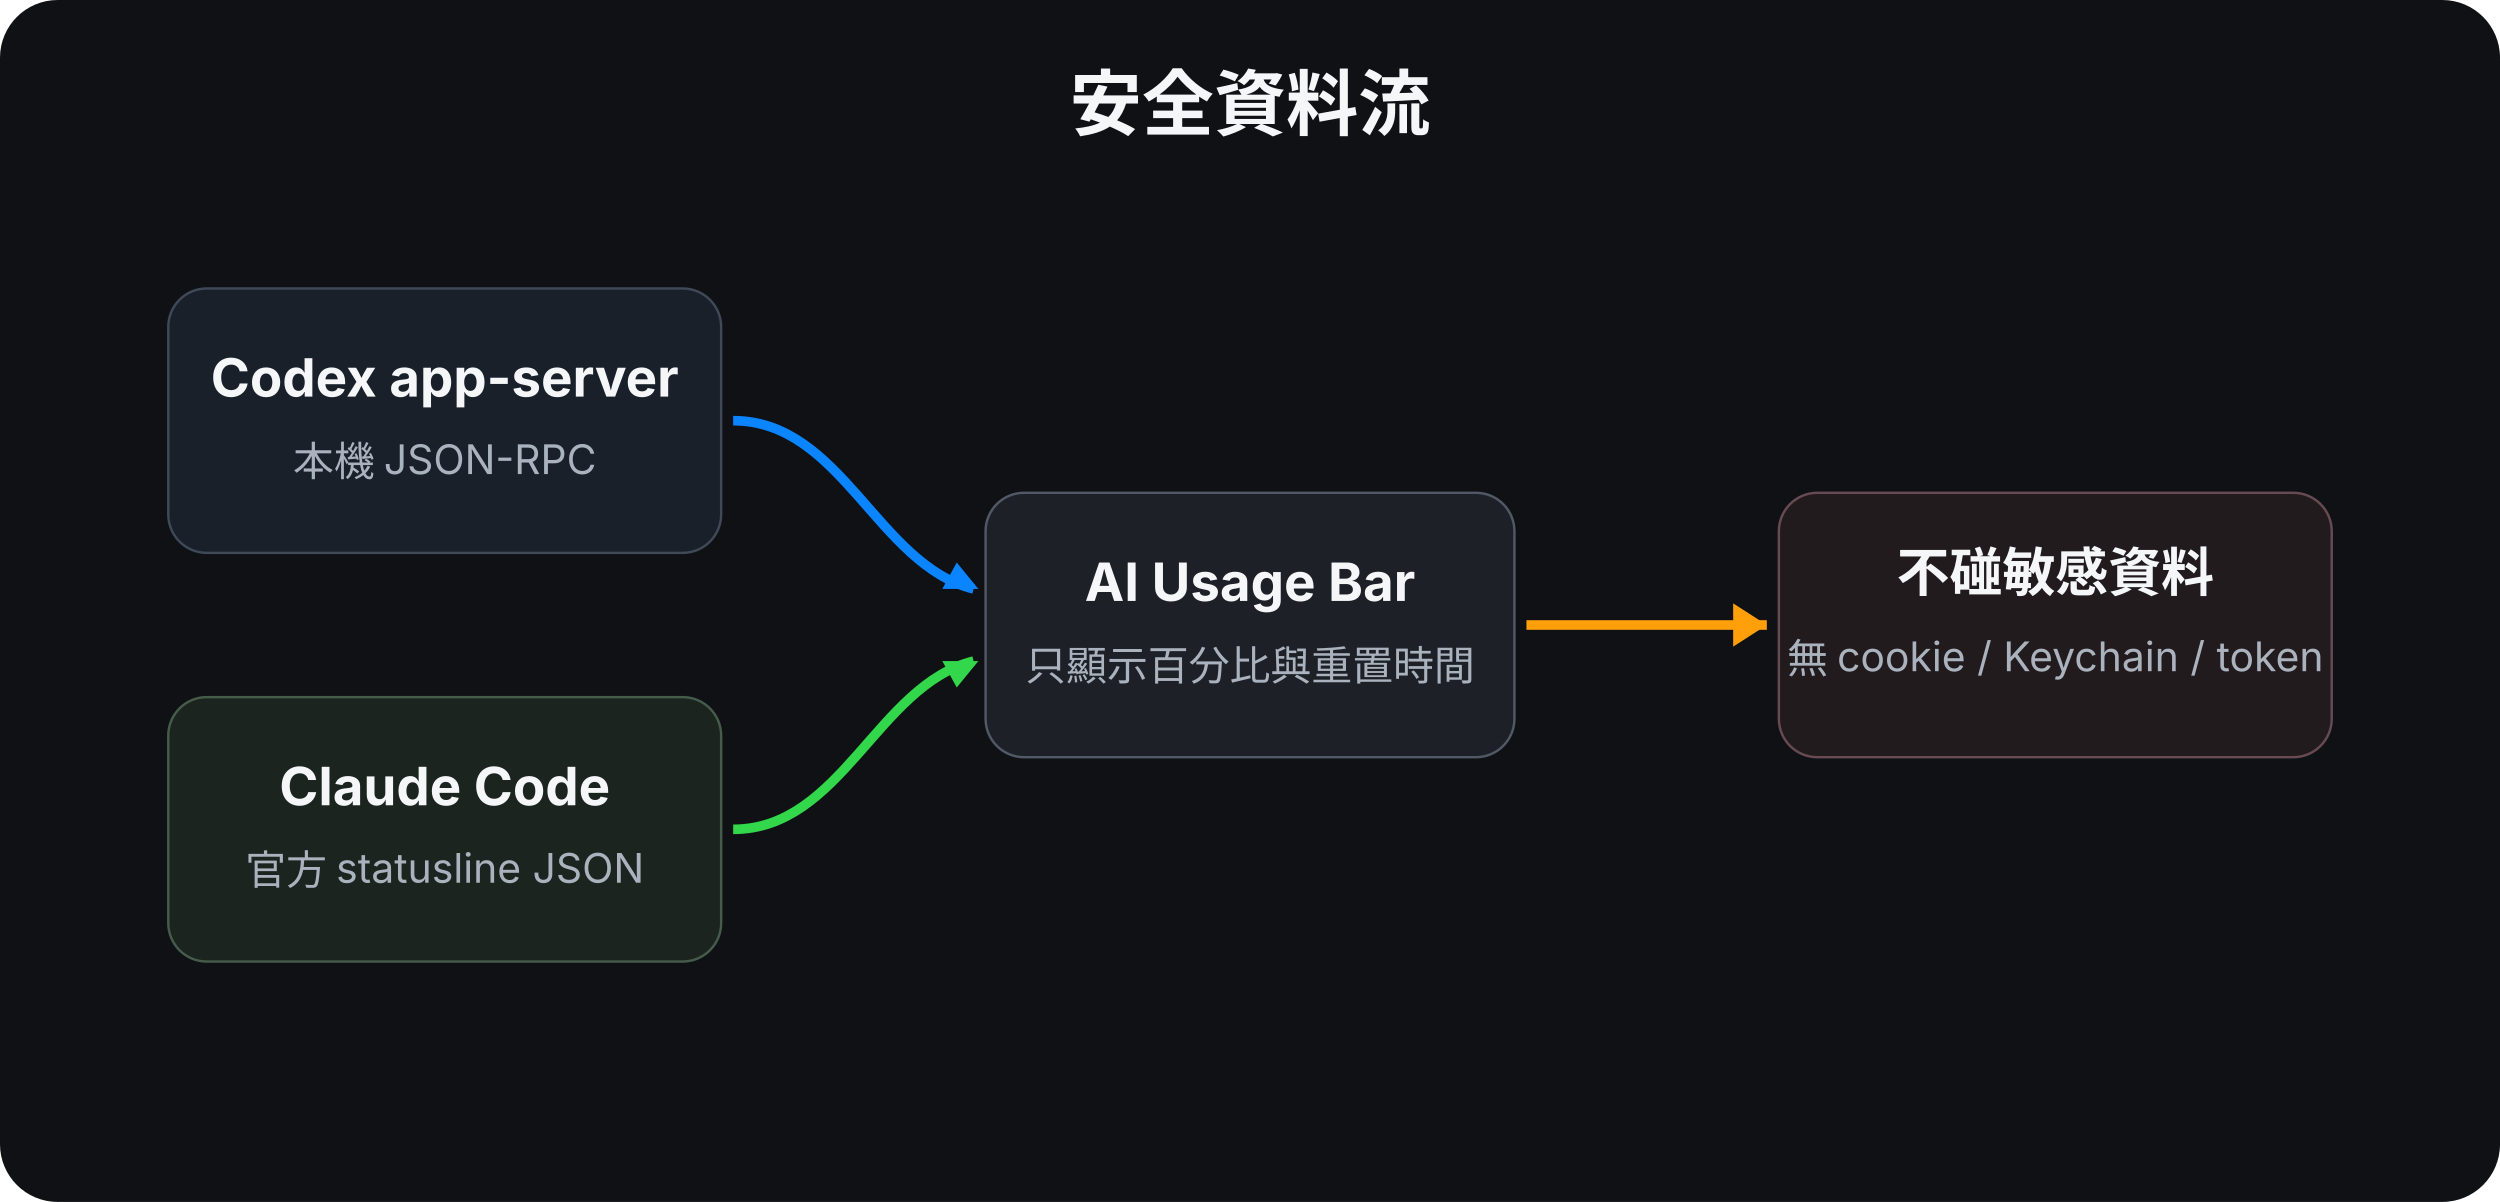
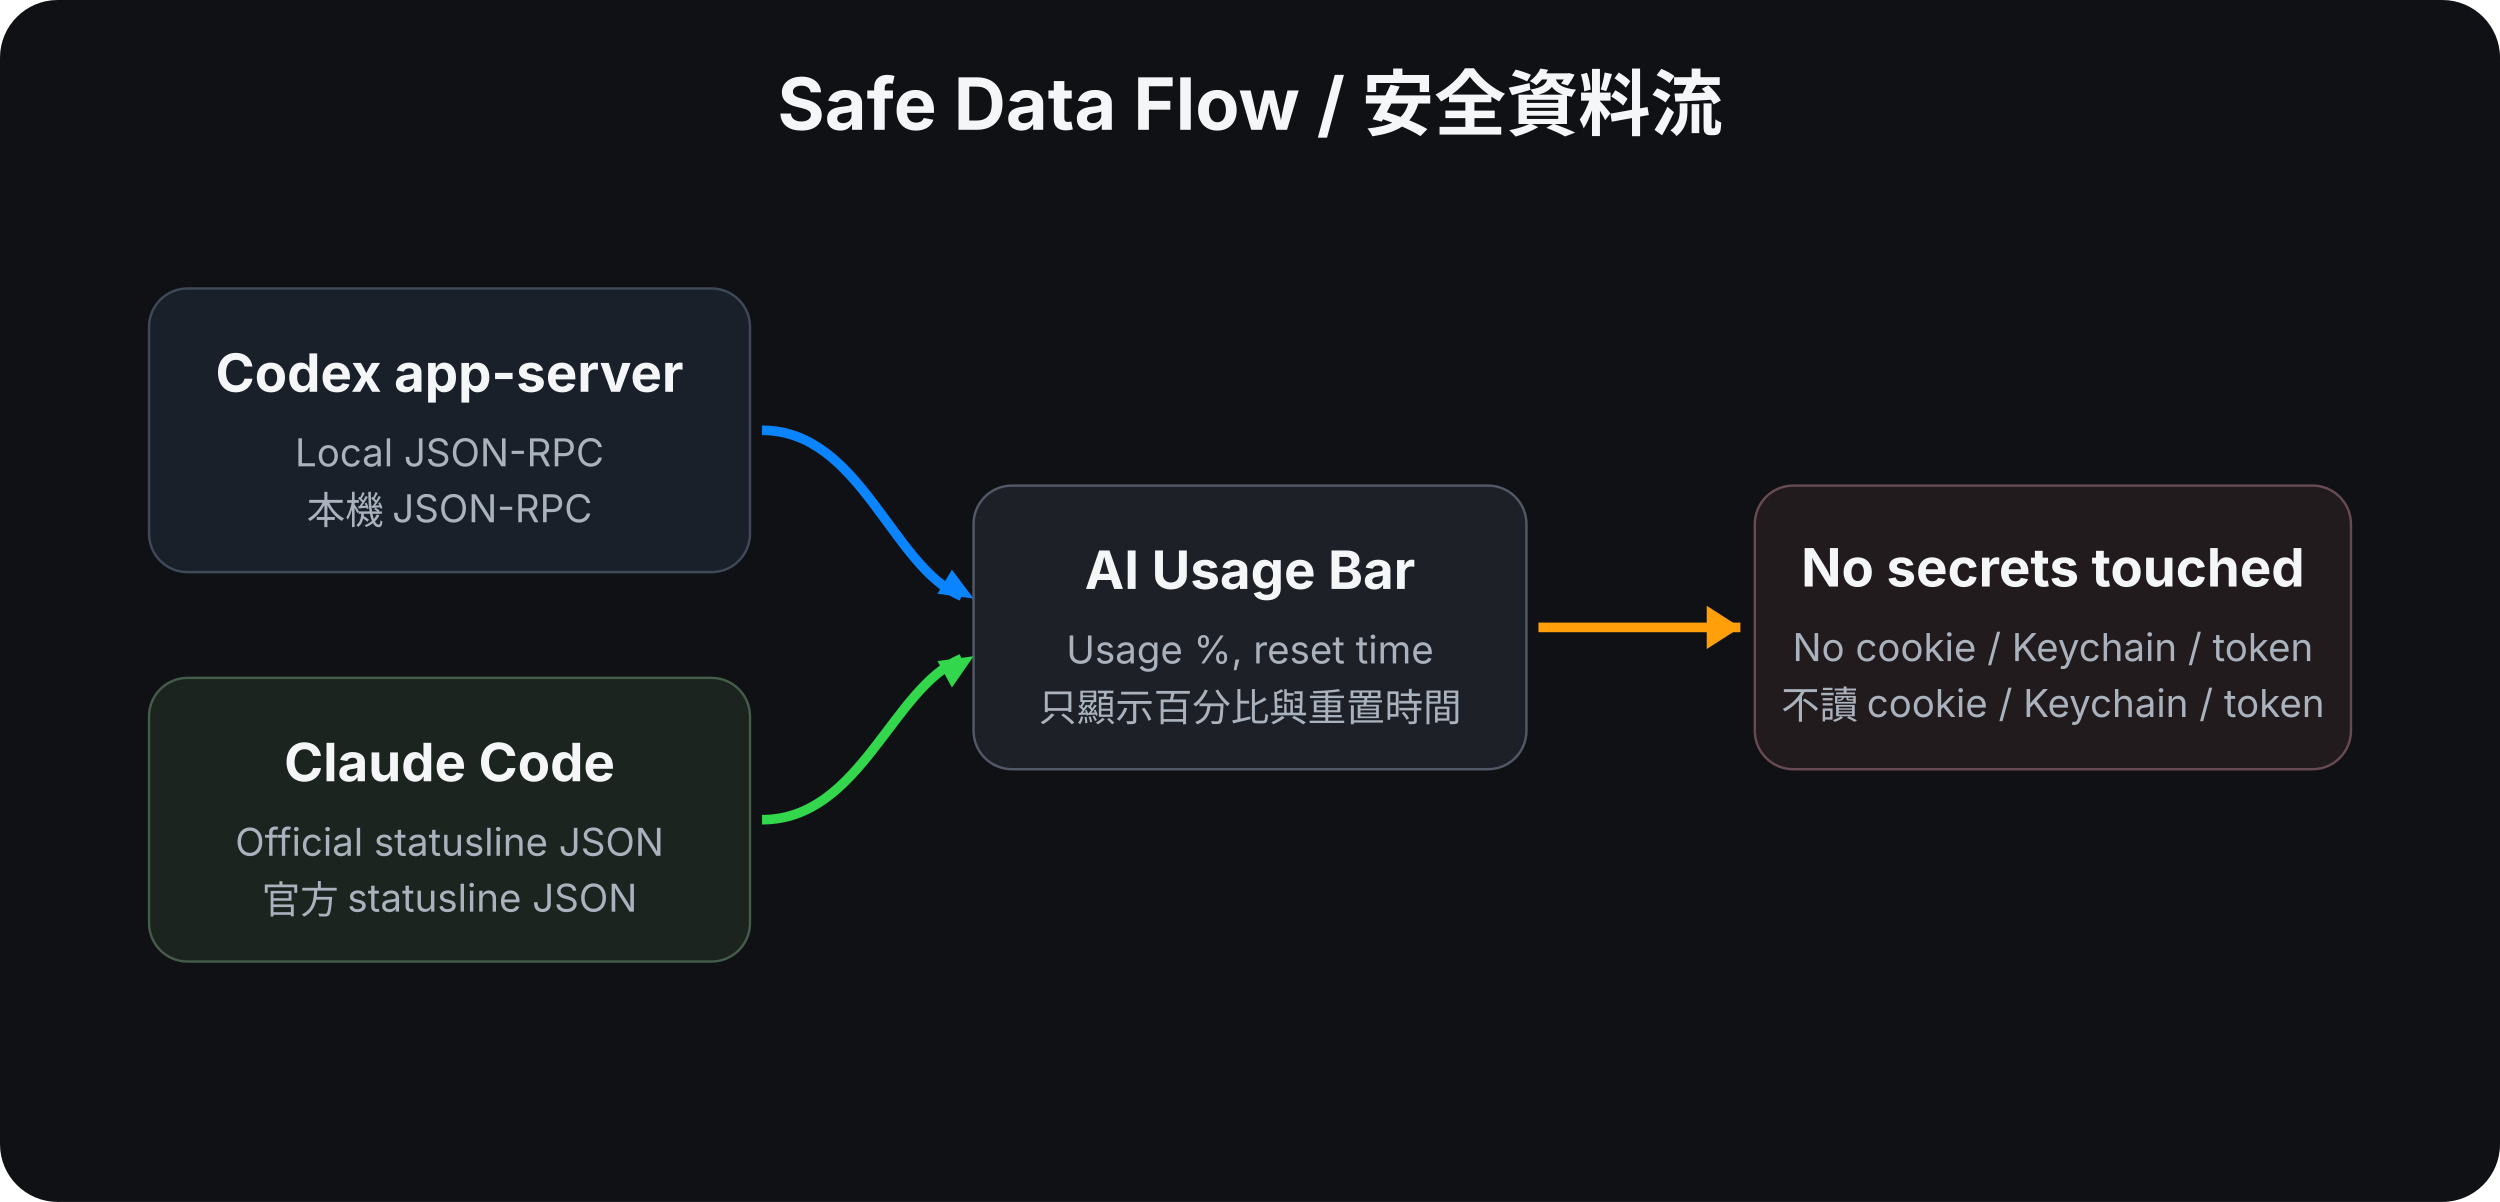
<svg xmlns="http://www.w3.org/2000/svg" width="1040" height="500" viewBox="0 0 1040 500" fill="none">
  <rect width="1040" height="500" rx="24" fill="#0F1115" />
-   <text x="520" y="54" text-anchor="middle" fill="#F4F6F8" font-family="-apple-system,BlinkMacSystemFont,Segoe UI,sans-serif" font-size="30" font-weight="700">安全資料流</text>
+   <text x="520" y="54" text-anchor="middle" fill="#F4F6F8" font-family="-apple-system,BlinkMacSystemFont,Segoe UI,sans-serif" font-size="30" font-weight="700">Safe Data Flow / 安全資料流</text>
  <g font-family="-apple-system,BlinkMacSystemFont,Segoe UI,sans-serif">
-     <rect x="70" y="120" width="230" height="110" rx="16" fill="#19202A" stroke="#3F4958" />
-     <text x="185" y="165" text-anchor="middle" fill="#F4F6F8" font-size="22" font-weight="700">Codex app-server</text>
-     <text x="185" y="198" text-anchor="middle" fill="#AAB2BD" font-size="17">本機 JSON-RPC</text>
-     <rect x="70" y="290" width="230" height="110" rx="16" fill="#1B241E" stroke="#465C4B" />
-     <text x="185" y="335" text-anchor="middle" fill="#F4F6F8" font-size="22" font-weight="700">Claude Code</text>
-     <text x="185" y="368" text-anchor="middle" fill="#AAB2BD" font-size="17">官方 statusline JSON</text>
-     <rect x="410" y="205" width="220" height="110" rx="16" fill="#1D2027" stroke="#525966" />
-     <text x="520" y="250" text-anchor="middle" fill="#F4F6F8" font-size="22" font-weight="700">AI Usage Bar</text>
-     <text x="520" y="283" text-anchor="middle" fill="#AAB2BD" font-size="17">只顯示百分比與重置時間</text>
-     <rect x="740" y="205" width="230" height="110" rx="16" fill="#221B1D" stroke="#684B52" />
-     <text x="855" y="246" text-anchor="middle" fill="#F4F6F8" font-size="22" font-weight="700">不碰敏感資料</text>
-     <text x="855" y="280" text-anchor="middle" fill="#AAB2BD" font-size="17">無 cookie / Keychain / token</text>
-     <path d="M305 175 C350 175 365 235 405 245" stroke="#0A84FF" stroke-width="4" fill="none" />
-     <path d="M305 345 C350 345 365 285 405 275" stroke="#32D74B" stroke-width="4" fill="none" />
-     <path d="M635 260 H735" stroke="#FF9F0A" stroke-width="4" fill="none" />
-     <path d="M392 245 L407 245 L398 234" fill="#0A84FF" />
-     <path d="M392 275 L407 275 L398 286" fill="#32D74B" />
-     <path d="M735 260 L721 251 V269 Z" fill="#FF9F0A" />
+     <rect x="62" y="120" width="250" height="118" rx="16" fill="#19202A" stroke="#3F4958" />
+     <text x="187" y="163" text-anchor="middle" fill="#F4F6F8" font-size="22" font-weight="700">Codex app-server</text>
+     <text x="187" y="194" text-anchor="middle" fill="#AAB2BD" font-size="16">Local JSON-RPC</text>
+     <text x="187" y="218" text-anchor="middle" fill="#AAB2BD" font-size="16">本機 JSON-RPC</text>
+     <rect x="62" y="282" width="250" height="118" rx="16" fill="#1B241E" stroke="#465C4B" />
+     <text x="187" y="325" text-anchor="middle" fill="#F4F6F8" font-size="22" font-weight="700">Claude Code</text>
+     <text x="187" y="356" text-anchor="middle" fill="#AAB2BD" font-size="16">Official statusline JSON</text>
+     <text x="187" y="380" text-anchor="middle" fill="#AAB2BD" font-size="16">官方 statusline JSON</text>
+     <rect x="405" y="202" width="230" height="118" rx="16" fill="#1D2027" stroke="#525966" />
+     <text x="520" y="245" text-anchor="middle" fill="#F4F6F8" font-size="22" font-weight="700">AI Usage Bar</text>
+     <text x="520" y="276" text-anchor="middle" fill="#AAB2BD" font-size="16">Usage %, reset time</text>
+     <text x="520" y="300" text-anchor="middle" fill="#AAB2BD" font-size="16">只顯示百分比與重置時間</text>
+     <rect x="730" y="202" width="248" height="118" rx="16" fill="#221B1D" stroke="#684B52" />
+     <text x="854" y="244" text-anchor="middle" fill="#F4F6F8" font-size="22" font-weight="700">No secrets touched</text>
+     <text x="854" y="275" text-anchor="middle" fill="#AAB2BD" font-size="16">No cookie / Keychain / token</text>
+     <text x="854" y="299" text-anchor="middle" fill="#AAB2BD" font-size="16">不讀 cookie / Keychain / token</text>
+     <path d="M317 179 C358 179 371 236 400 248" stroke="#0A84FF" stroke-width="4" fill="none" />
+     <path d="M317 341 C358 341 371 286 400 274" stroke="#32D74B" stroke-width="4" fill="none" />
+     <path d="M640 261 H724" stroke="#FF9F0A" stroke-width="4" fill="none" />
+     <path d="M390 247 L405 249 L396 237" fill="#0A84FF" />
+     <path d="M390 275 L405 273 L396 286" fill="#32D74B" />
+     <path d="M724 261 L710 252 V270 Z" fill="#FF9F0A" />
  </g>
</svg>
